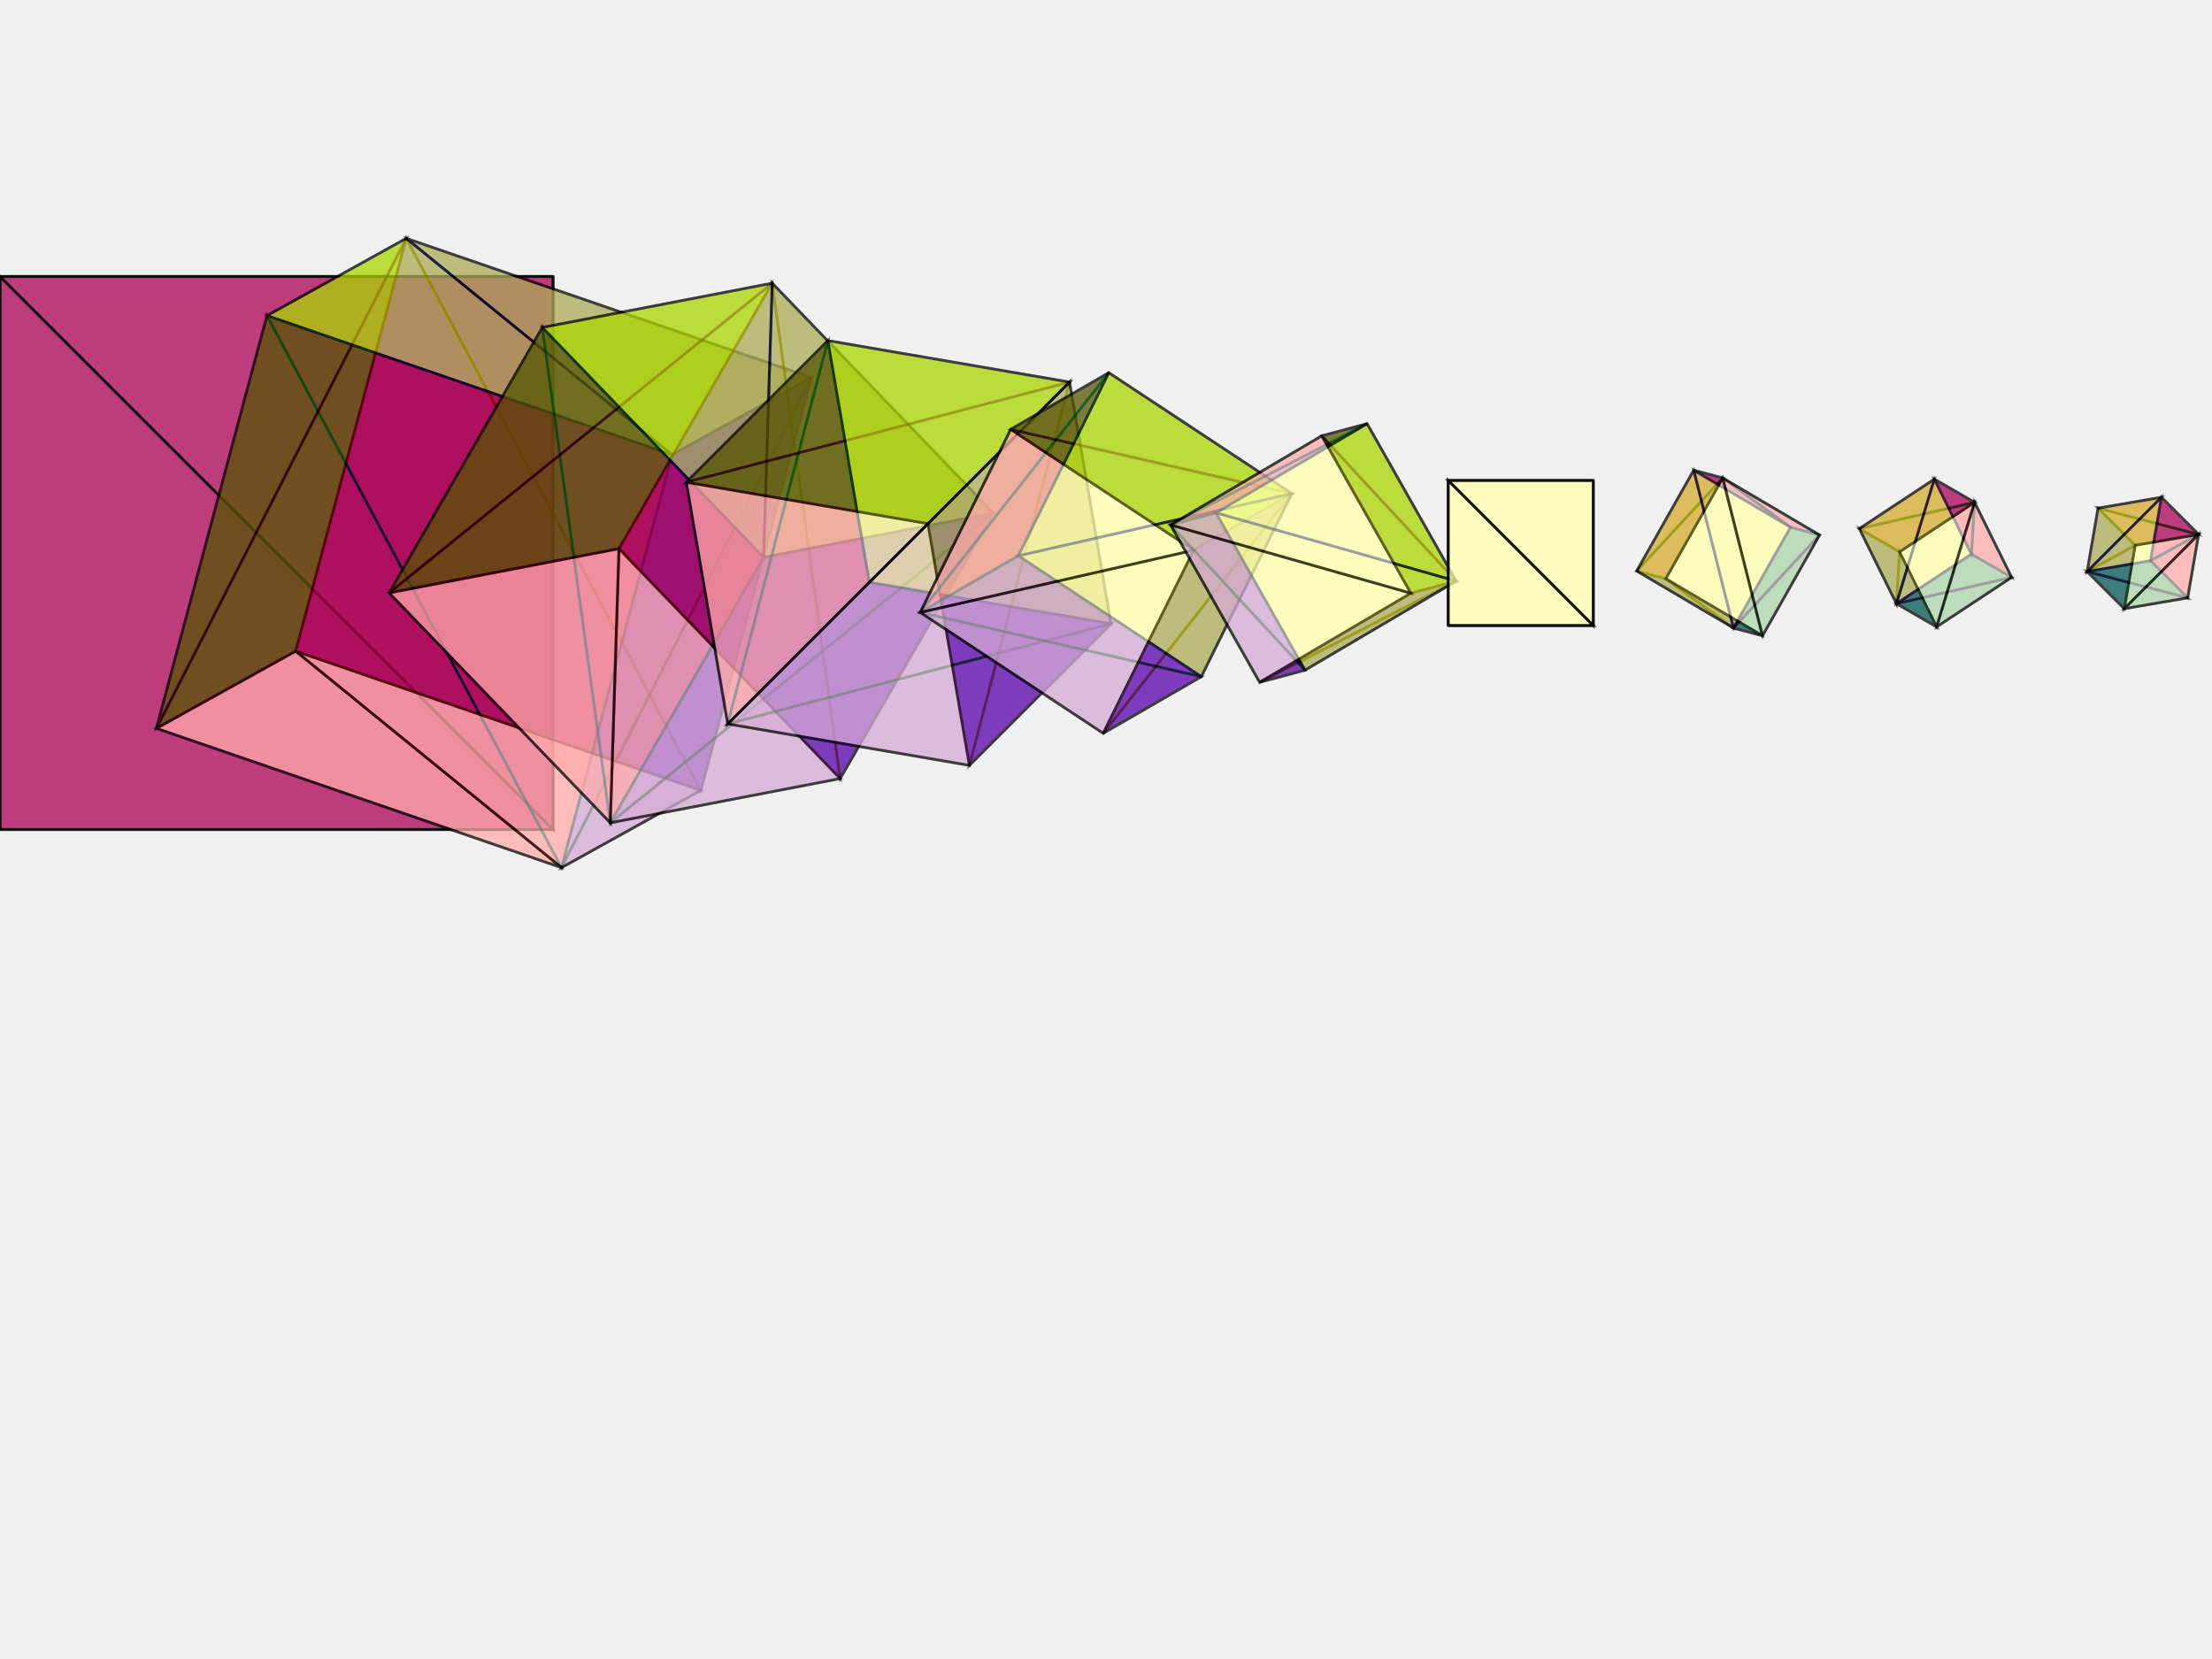
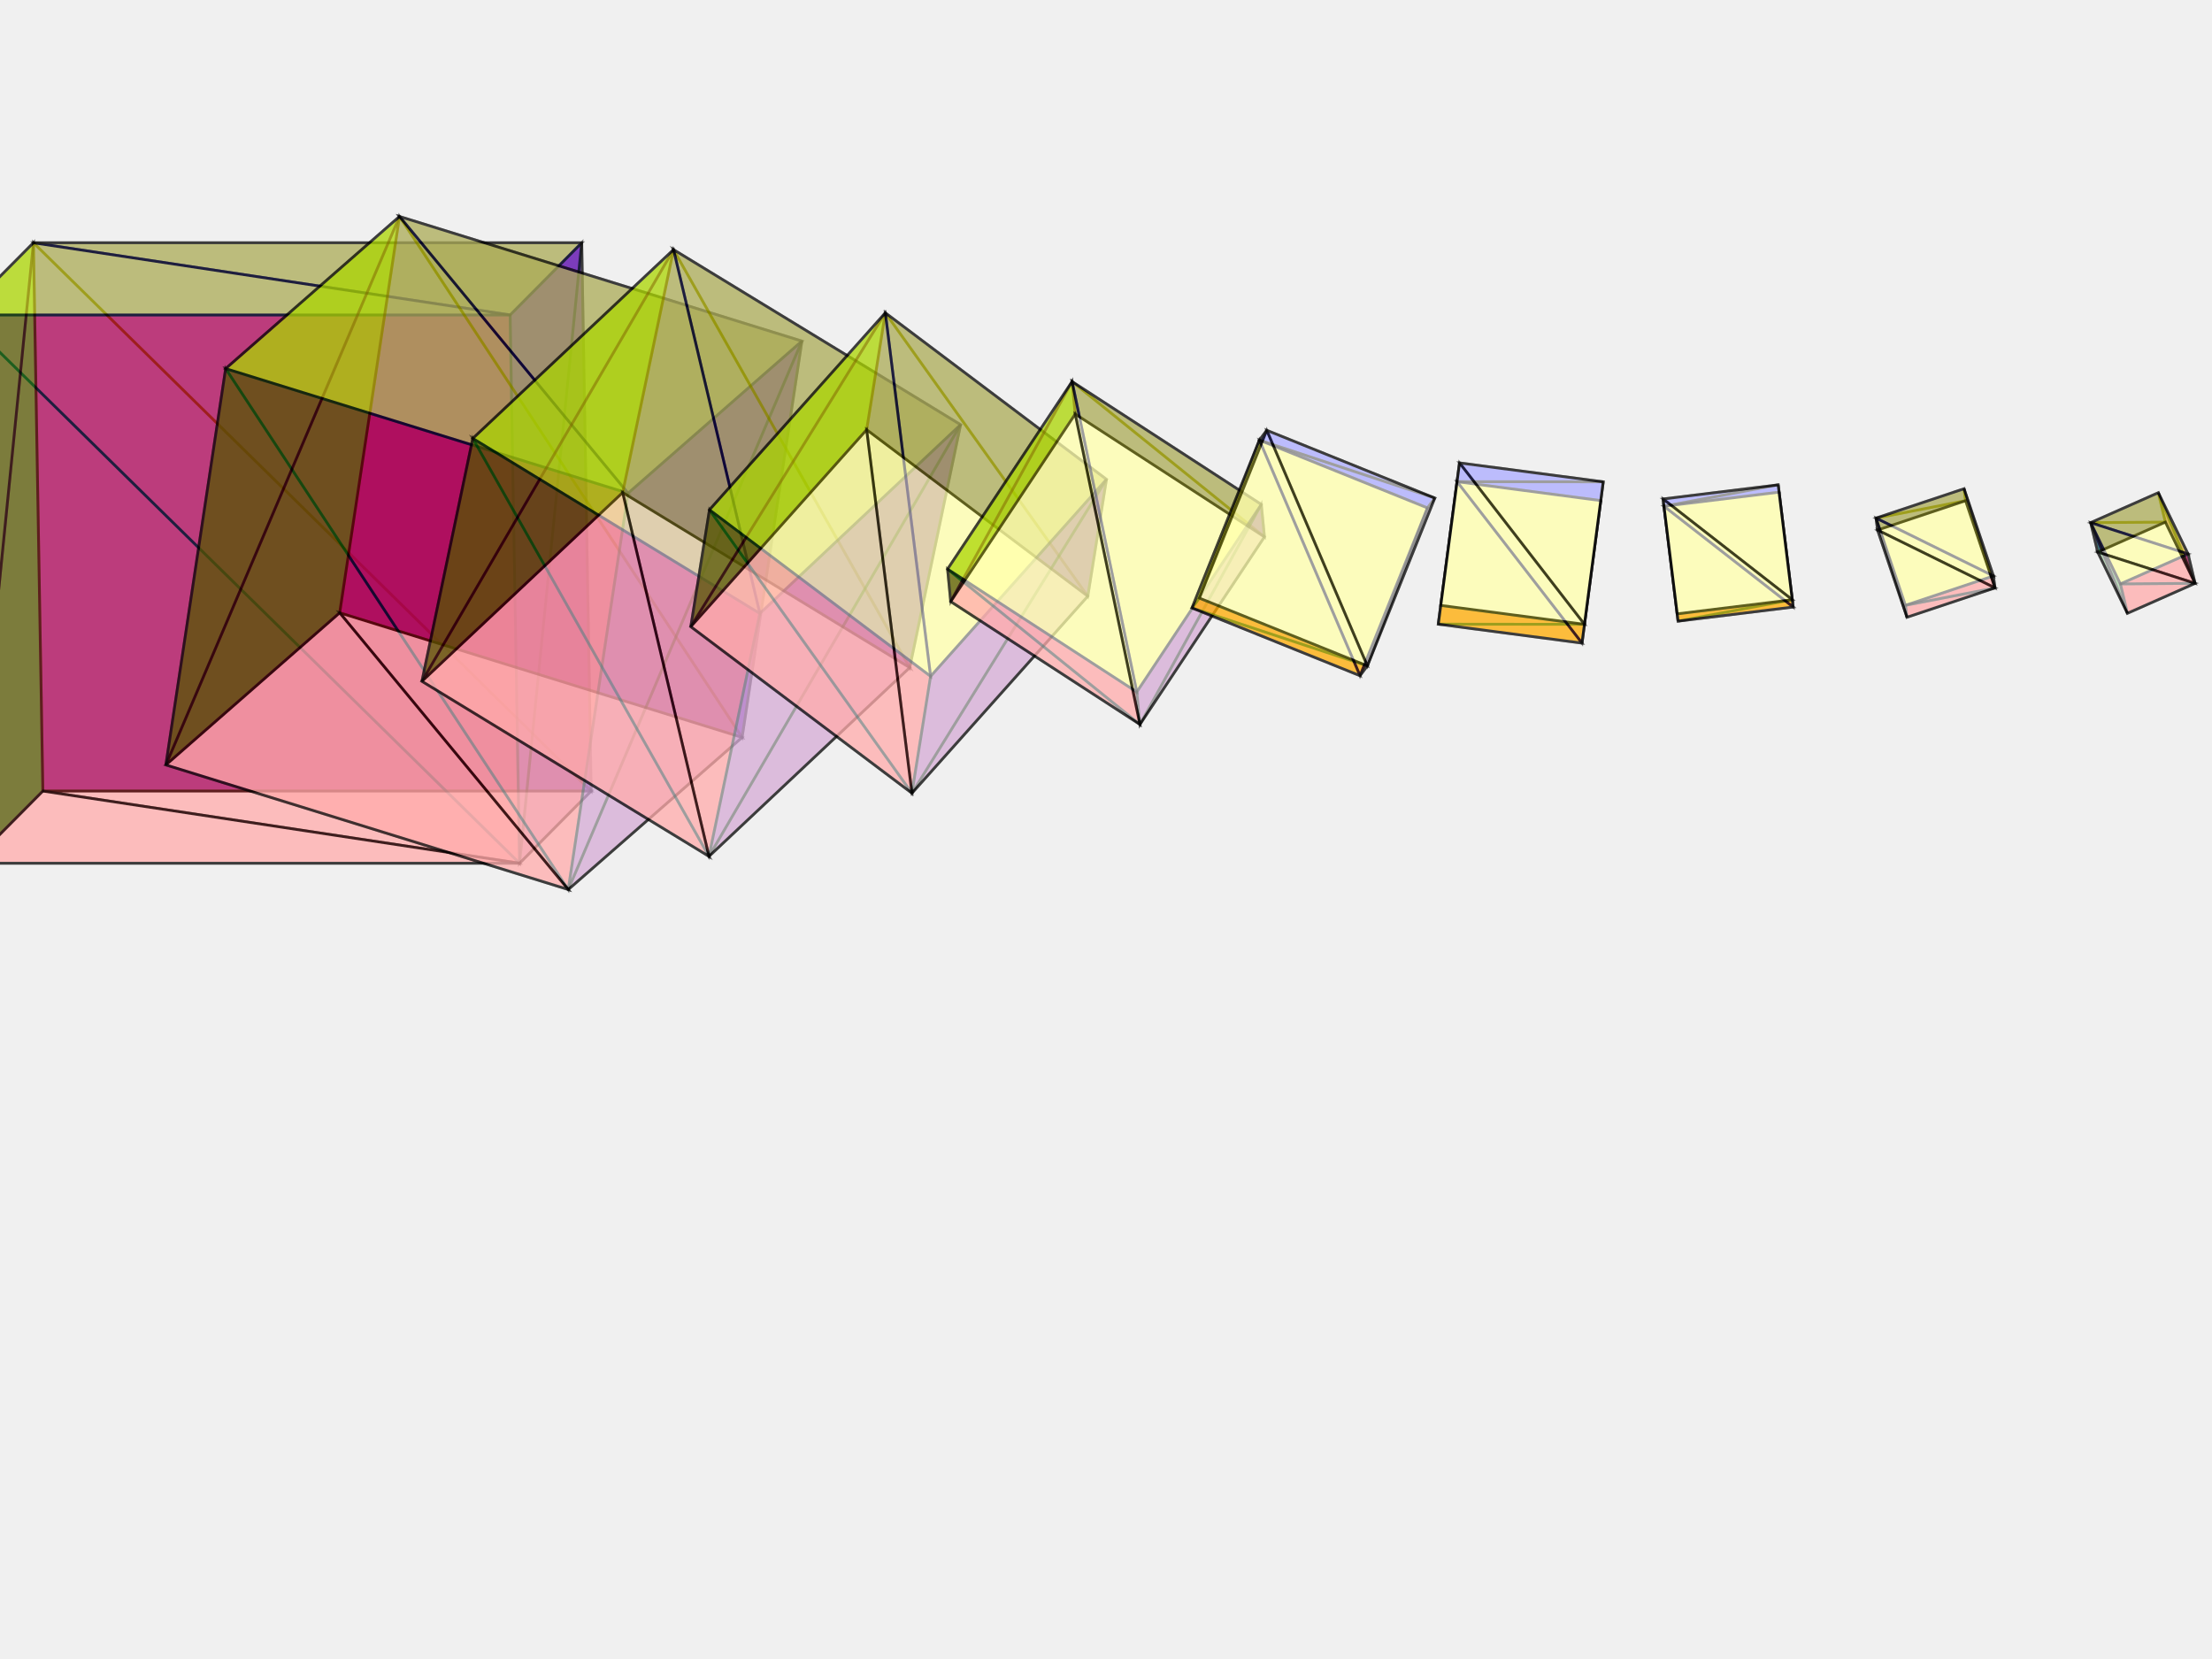
<svg xmlns="http://www.w3.org/2000/svg" baseProfile="full" height="600" version="1.1" width="800">
  <defs />
-   <polygon fill="blue" opacity="0.5" points="0.0,100.0 0.0,300.0 200.0,300.0" stroke="black" />
-   <polygon fill="blue" opacity="0.5" points="0.0,100.0 200.0,300.0 200.0,100.0" stroke="black" />
-   <polygon fill="red" opacity="0.5" points="0.0,100.0 0.0,300.0 200.0,300.0" stroke="black" />
-   <polygon fill="red" opacity="0.5" points="0.0,100.0 200.0,300.0 200.0,100.0" stroke="black" />
-   <polygon fill="green" opacity="0.5" points="0.0,100.0 0.0,300.0 0.0,300.0" stroke="black" />
-   <polygon fill="green" opacity="0.5" points="0.0,100.0 0.0,300.0 0.0,100.0" stroke="black" />
-   <polygon fill="purple" opacity="0.5" points="200.0,100.0 200.0,300.0 200.0,300.0" stroke="black" />
-   <polygon fill="purple" opacity="0.5" points="200.0,100.0 200.0,300.0 200.0,100.0" stroke="black" />
-   <polygon fill="yellow" opacity="0.5" points="0.0,100.0 200.0,100.0 200.0,100.0" stroke="black" />
-   <polygon fill="yellow" opacity="0.5" points="0.0,100.0 200.0,100.0 0.0,100.0" stroke="black" />
-   <polygon fill="white" opacity="0.5" points="0.0,300.0 200.0,300.0 200.0,300.0" stroke="black" />
-   <polygon fill="white" opacity="0.5" points="0.0,300.0 200.0,300.0 0.0,300.0" stroke="black" />
-   <polygon fill="blue" opacity="0.5" points="146.922,86.223 106.922,235.505 253.43,285.858" stroke="black" />
-   <polygon fill="blue" opacity="0.5" points="146.922,86.223 253.43,285.858 293.43,136.576" stroke="black" />
-   <polygon fill="red" opacity="0.5" points="96.57,114.142 56.57,263.424 203.078,313.777" stroke="black" />
-   <polygon fill="red" opacity="0.5" points="96.57,114.142 203.078,313.777 243.078,164.495" stroke="black" />
-   <polygon fill="green" opacity="0.5" points="146.922,86.223 106.922,235.505 56.57,263.424" stroke="black" />
-   <polygon fill="green" opacity="0.5" points="146.922,86.223 56.57,263.424 96.57,114.142" stroke="black" />
-   <polygon fill="purple" opacity="0.5" points="293.43,136.576 253.43,285.858 203.078,313.777" stroke="black" />
-   <polygon fill="purple" opacity="0.5" points="293.43,136.576 203.078,313.777 243.078,164.495" stroke="black" />
-   <polygon fill="yellow" opacity="0.5" points="146.922,86.223 293.43,136.576 243.078,164.495" stroke="black" />
-   <polygon fill="yellow" opacity="0.5" points="146.922,86.223 243.078,164.495 96.57,114.142" stroke="black" />
-   <polygon fill="white" opacity="0.5" points="106.922,235.505 253.43,285.858 203.078,313.777" stroke="black" />
-   <polygon fill="white" opacity="0.5" points="106.922,235.505 203.078,313.777 56.57,263.424" stroke="black" />
-   <polygon fill="blue" opacity="0.5" points="279.282,102.431 223.856,198.431 303.856,281.569" stroke="black" />
-   <polygon fill="blue" opacity="0.5" points="279.282,102.431 303.856,281.569 359.282,185.569" stroke="black" />
-   <polygon fill="red" opacity="0.5" points="196.144,118.431 140.718,214.431 220.718,297.569" stroke="black" />
-   <polygon fill="red" opacity="0.5" points="196.144,118.431 220.718,297.569 276.144,201.569" stroke="black" />
-   <polygon fill="green" opacity="0.5" points="279.282,102.431 223.856,198.431 140.718,214.431" stroke="black" />
-   <polygon fill="green" opacity="0.5" points="279.282,102.431 140.718,214.431 196.144,118.431" stroke="black" />
-   <polygon fill="purple" opacity="0.5" points="359.282,185.569 303.856,281.569 220.718,297.569" stroke="black" />
-   <polygon fill="purple" opacity="0.5" points="359.282,185.569 220.718,297.569 276.144,201.569" stroke="black" />
-   <polygon fill="yellow" opacity="0.5" points="279.282,102.431 359.282,185.569 276.144,201.569" stroke="black" />
-   <polygon fill="yellow" opacity="0.5" points="279.282,102.431 276.144,201.569 196.144,118.431" stroke="black" />
-   <polygon fill="white" opacity="0.5" points="223.856,198.431 303.856,281.569 220.718,297.569" stroke="black" />
-   <polygon fill="white" opacity="0.5" points="223.856,198.431 220.718,297.569 140.718,214.431" stroke="black" />
-   <polygon fill="blue" opacity="0.5" points="386.804,138.196 335.604,189.396 350.6,276.8" stroke="black" />
-   <polygon fill="blue" opacity="0.5" points="386.804,138.196 350.6,276.8 401.8,225.6" stroke="black" />
-   <polygon fill="red" opacity="0.5" points="299.4,123.2 248.2,174.4 263.196,261.804" stroke="black" />
-   <polygon fill="red" opacity="0.5" points="299.4,123.2 263.196,261.804 314.396,210.604" stroke="black" />
-   <polygon fill="green" opacity="0.5" points="386.804,138.196 335.604,189.396 248.2,174.4" stroke="black" />
-   <polygon fill="green" opacity="0.5" points="386.804,138.196 248.2,174.4 299.4,123.2" stroke="black" />
-   <polygon fill="purple" opacity="0.5" points="401.8,225.6 350.6,276.8 263.196,261.804" stroke="black" />
-   <polygon fill="purple" opacity="0.5" points="401.8,225.6 263.196,261.804 314.396,210.604" stroke="black" />
-   <polygon fill="yellow" opacity="0.5" points="386.804,138.196 401.8,225.6 314.396,210.604" stroke="black" />
-   <polygon fill="yellow" opacity="0.5" points="386.804,138.196 314.396,210.604 299.4,123.2" stroke="black" />
-   <polygon fill="white" opacity="0.5" points="335.604,189.396 350.6,276.8 263.196,261.804" stroke="black" />
-   <polygon fill="white" opacity="0.5" points="335.604,189.396 263.196,261.804 248.2,174.4" stroke="black" />
-   <polygon fill="blue" opacity="0.5" points="467.197,178.516 431.724,198.996 398.996,265.188" stroke="black" />
-   <polygon fill="blue" opacity="0.5" points="467.197,178.516 398.996,265.188 434.468,244.708" stroke="black" />
-   <polygon fill="red" opacity="0.5" points="401.004,134.812 365.532,155.292 332.803,221.484" stroke="black" />
-   <polygon fill="red" opacity="0.5" points="401.004,134.812 332.803,221.484 368.276,201.004" stroke="black" />
-   <polygon fill="green" opacity="0.5" points="467.197,178.516 431.724,198.996 365.532,155.292" stroke="black" />
-   <polygon fill="green" opacity="0.5" points="467.197,178.516 365.532,155.292 401.004,134.812" stroke="black" />
-   <polygon fill="purple" opacity="0.5" points="434.468,244.708 398.996,265.188 332.803,221.484" stroke="black" />
-   <polygon fill="purple" opacity="0.5" points="434.468,244.708 332.803,221.484 368.276,201.004" stroke="black" />
-   <polygon fill="yellow" opacity="0.5" points="467.197,178.516 434.468,244.708 368.276,201.004" stroke="black" />
-   <polygon fill="yellow" opacity="0.5" points="467.197,178.516 368.276,201.004 401.004,134.812" stroke="black" />
-   <polygon fill="white" opacity="0.5" points="431.724,198.996 398.996,265.188 332.803,221.484" stroke="black" />
-   <polygon fill="white" opacity="0.5" points="431.724,198.996 332.803,221.484 365.532,155.292" stroke="black" />
-   <polygon fill="blue" opacity="0.5" points="526.633,210.153 510.249,214.543 455.577,246.753" stroke="black" />
-   <polygon fill="blue" opacity="0.5" points="526.633,210.153 455.577,246.753 471.961,242.363" stroke="black" />
-   <polygon fill="red" opacity="0.5" points="494.423,153.247 478.039,157.637 423.367,189.847" stroke="black" />
-   <polygon fill="red" opacity="0.5" points="494.423,153.247 423.367,189.847 439.751,185.457" stroke="black" />
-   <polygon fill="green" opacity="0.5" points="526.633,210.153 510.249,214.543 478.039,157.637" stroke="black" />
-   <polygon fill="green" opacity="0.5" points="526.633,210.153 478.039,157.637 494.423,153.247" stroke="black" />
-   <polygon fill="purple" opacity="0.5" points="471.961,242.363 455.577,246.753 423.367,189.847" stroke="black" />
-   <polygon fill="purple" opacity="0.5" points="471.961,242.363 423.367,189.847 439.751,185.457" stroke="black" />
-   <polygon fill="yellow" opacity="0.5" points="526.633,210.153 471.961,242.363 439.751,185.457" stroke="black" />
-   <polygon fill="yellow" opacity="0.5" points="526.633,210.153 439.751,185.457 494.423,153.247" stroke="black" />
-   <polygon fill="white" opacity="0.5" points="510.249,214.543 455.577,246.753 423.367,189.847" stroke="black" />
-   <polygon fill="white" opacity="0.5" points="510.249,214.543 423.367,189.847 478.039,157.637" stroke="black" />
-   <polygon fill="blue" opacity="0.5" points="576.214,226.214 576.214,226.214 523.786,226.214" stroke="black" />
-   <polygon fill="blue" opacity="0.5" points="576.214,226.214 523.786,226.214 523.786,226.214" stroke="black" />
-   <polygon fill="red" opacity="0.5" points="576.214,173.786 576.214,173.786 523.786,173.786" stroke="black" />
-   <polygon fill="red" opacity="0.5" points="576.214,173.786 523.786,173.786 523.786,173.786" stroke="black" />
-   <polygon fill="green" opacity="0.5" points="576.214,226.214 576.214,226.214 576.214,173.786" stroke="black" />
-   <polygon fill="green" opacity="0.5" points="576.214,226.214 576.214,173.786 576.214,173.786" stroke="black" />
-   <polygon fill="purple" opacity="0.5" points="523.786,226.214 523.786,226.214 523.786,173.786" stroke="black" />
-   <polygon fill="purple" opacity="0.5" points="523.786,226.214 523.786,173.786 523.786,173.786" stroke="black" />
-   <polygon fill="yellow" opacity="0.5" points="576.214,226.214 523.786,226.214 523.786,173.786" stroke="black" />
-   <polygon fill="yellow" opacity="0.5" points="576.214,226.214 523.786,173.786 576.214,173.786" stroke="black" />
-   <polygon fill="white" opacity="0.5" points="576.214,226.214 523.786,226.214 523.786,173.786" stroke="black" />
-   <polygon fill="white" opacity="0.5" points="576.214,226.214 523.786,173.786 576.214,173.786" stroke="black" />
-   <polygon fill="blue" opacity="0.5" points="626.945,227.112 637.431,229.922 602.441,209.307" stroke="black" />
-   <polygon fill="blue" opacity="0.5" points="626.945,227.112 602.441,209.307 591.955,206.498" stroke="black" />
-   <polygon fill="red" opacity="0.5" points="647.559,190.693 658.045,193.502 623.055,172.888" stroke="black" />
-   <polygon fill="red" opacity="0.5" points="647.559,190.693 623.055,172.888 612.569,170.078" stroke="black" />
-   <polygon fill="green" opacity="0.5" points="626.945,227.112 637.431,229.922 658.045,193.502" stroke="black" />
-   <polygon fill="green" opacity="0.5" points="626.945,227.112 658.045,193.502 647.559,190.693" stroke="black" />
-   <polygon fill="purple" opacity="0.5" points="591.955,206.498 602.441,209.307 623.055,172.888" stroke="black" />
-   <polygon fill="purple" opacity="0.5" points="591.955,206.498 623.055,172.888 612.569,170.078" stroke="black" />
-   <polygon fill="yellow" opacity="0.5" points="626.945,227.112 591.955,206.498 612.569,170.078" stroke="black" />
-   <polygon fill="yellow" opacity="0.5" points="626.945,227.112 612.569,170.078 647.559,190.693" stroke="black" />
-   <polygon fill="white" opacity="0.5" points="637.431,229.922 602.441,209.307 623.055,172.888" stroke="black" />
-   <polygon fill="white" opacity="0.5" points="637.431,229.922 623.055,172.888 658.045,193.502" stroke="black" />
-   <polygon fill="blue" opacity="0.5" points="685.882,218.312 700.411,226.701 687.006,199.589" stroke="black" />
-   <polygon fill="blue" opacity="0.5" points="685.882,218.312 687.006,199.589 672.476,191.2" stroke="black" />
-   <polygon fill="red" opacity="0.5" points="712.994,200.411 727.524,208.8 714.118,181.688" stroke="black" />
-   <polygon fill="red" opacity="0.5" points="712.994,200.411 714.118,181.688 699.589,173.299" stroke="black" />
-   <polygon fill="green" opacity="0.5" points="685.882,218.312 700.411,226.701 727.524,208.8" stroke="black" />
-   <polygon fill="green" opacity="0.5" points="685.882,218.312 727.524,208.8 712.994,200.411" stroke="black" />
-   <polygon fill="purple" opacity="0.5" points="672.476,191.2 687.006,199.589 714.118,181.688" stroke="black" />
-   <polygon fill="purple" opacity="0.5" points="672.476,191.2 714.118,181.688 699.589,173.299" stroke="black" />
-   <polygon fill="yellow" opacity="0.5" points="685.882,218.312 672.476,191.2 699.589,173.299" stroke="black" />
-   <polygon fill="yellow" opacity="0.5" points="685.882,218.312 699.589,173.299 712.994,200.411" stroke="black" />
-   <polygon fill="white" opacity="0.5" points="700.411,226.701 687.006,199.589 714.118,181.688" stroke="black" />
-   <polygon fill="white" opacity="0.5" points="700.411,226.701 714.118,181.688 727.524,208.8" stroke="black" />
-   <polygon fill="blue" opacity="0.5" points="754.867,206.711 768.289,220.133 772.22,197.22" stroke="black" />
-   <polygon fill="blue" opacity="0.5" points="754.867,206.711 772.22,197.22 758.798,183.798" stroke="black" />
-   <polygon fill="red" opacity="0.5" points="777.78,202.78 791.202,216.202 795.133,193.289" stroke="black" />
-   <polygon fill="red" opacity="0.5" points="777.78,202.78 795.133,193.289 781.711,179.867" stroke="black" />
-   <polygon fill="green" opacity="0.5" points="754.867,206.711 768.289,220.133 791.202,216.202" stroke="black" />
-   <polygon fill="green" opacity="0.5" points="754.867,206.711 791.202,216.202 777.78,202.78" stroke="black" />
-   <polygon fill="purple" opacity="0.5" points="758.798,183.798 772.22,197.22 795.133,193.289" stroke="black" />
-   <polygon fill="purple" opacity="0.5" points="758.798,183.798 795.133,193.289 781.711,179.867" stroke="black" />
-   <polygon fill="yellow" opacity="0.5" points="754.867,206.711 758.798,183.798 781.711,179.867" stroke="black" />
-   <polygon fill="yellow" opacity="0.5" points="754.867,206.711 781.711,179.867 777.78,202.78" stroke="black" />
-   <polygon fill="white" opacity="0.5" points="768.289,220.133 772.22,197.22 795.133,193.289" stroke="black" />
-   <polygon fill="white" opacity="0.5" points="768.289,220.133 795.133,193.289 791.202,216.202" stroke="black" />
+   <polygon fill="blue" opacity="0.5" points="12.093,87.803 15.5,286.092 213.789,286.092" stroke="black" />
+   <polygon fill="blue" opacity="0.5" points="12.093,87.803 213.789,286.092 210.382,87.803" stroke="black" />
+   <polygon fill="red" opacity="0.5" points="-13.789,113.908 -10.382,312.197 187.907,312.197" stroke="black" />
+   <polygon fill="red" opacity="0.5" points="-13.789,113.908 187.907,312.197 184.5,113.908" stroke="black" />
+   <polygon fill="green" opacity="0.5" points="12.093,87.803 15.5,286.092 -10.382,312.197" stroke="black" />
+   <polygon fill="green" opacity="0.5" points="12.093,87.803 -10.382,312.197 -13.789,113.908" stroke="black" />
+   <polygon fill="purple" opacity="0.5" points="210.382,87.803 213.789,286.092 187.907,312.197" stroke="black" />
+   <polygon fill="purple" opacity="0.5" points="210.382,87.803 187.907,312.197 184.5,113.908" stroke="black" />
+   <polygon fill="yellow" opacity="0.5" points="12.093,87.803 210.382,87.803 184.5,113.908" stroke="black" />
+   <polygon fill="yellow" opacity="0.5" points="12.093,87.803 184.5,113.908 -13.789,113.908" stroke="black" />
+   <polygon fill="white" opacity="0.5" points="15.5,286.092 213.789,286.092 187.907,312.197" stroke="black" />
+   <polygon fill="white" opacity="0.5" points="15.5,286.092 187.907,312.197 -10.382,312.197" stroke="black" />
+   <polygon fill="blue" opacity="0.5" points="144.479,78.298 122.852,221.625 268.387,266.688" stroke="black" />
+   <polygon fill="blue" opacity="0.5" points="144.479,78.298 268.387,266.688 290.013,123.361" stroke="black" />
+   <polygon fill="red" opacity="0.5" points="81.613,133.312 59.987,276.639 205.521,321.702" stroke="black" />
+   <polygon fill="red" opacity="0.5" points="81.613,133.312 205.521,321.702 227.148,178.375" stroke="black" />
+   <polygon fill="green" opacity="0.5" points="144.479,78.298 122.852,221.625 59.987,276.639" stroke="black" />
+   <polygon fill="green" opacity="0.5" points="144.479,78.298 59.987,276.639 81.613,133.312" stroke="black" />
+   <polygon fill="purple" opacity="0.5" points="290.013,123.361 268.387,266.688 205.521,321.702" stroke="black" />
+   <polygon fill="purple" opacity="0.5" points="290.013,123.361 205.521,321.702 227.148,178.375" stroke="black" />
+   <polygon fill="yellow" opacity="0.5" points="144.479,78.298 290.013,123.361 227.148,178.375" stroke="black" />
+   <polygon fill="yellow" opacity="0.5" points="144.479,78.298 227.148,178.375 81.613,133.312" stroke="black" />
+   <polygon fill="white" opacity="0.5" points="122.852,221.625 268.387,266.688 205.521,321.702" stroke="black" />
+   <polygon fill="white" opacity="0.5" points="122.852,221.625 205.521,321.702 59.987,276.639" stroke="black" />
+   <polygon fill="blue" opacity="0.5" points="243.59,90.293 225.195,178.134 329.002,241.439" stroke="black" />
+   <polygon fill="blue" opacity="0.5" points="243.59,90.293 329.002,241.439 347.397,153.598" stroke="black" />
+   <polygon fill="red" opacity="0.5" points="170.998,158.561 152.603,246.402 256.41,309.707" stroke="black" />
+   <polygon fill="red" opacity="0.5" points="170.998,158.561 256.41,309.707 274.805,221.866" stroke="black" />
+   <polygon fill="green" opacity="0.5" points="243.59,90.293 225.195,178.134 152.603,246.402" stroke="black" />
+   <polygon fill="green" opacity="0.5" points="243.59,90.293 152.603,246.402 170.998,158.561" stroke="black" />
+   <polygon fill="purple" opacity="0.5" points="347.397,153.598 329.002,241.439 256.41,309.707" stroke="black" />
+   <polygon fill="purple" opacity="0.5" points="347.397,153.598 256.41,309.707 274.805,221.866" stroke="black" />
+   <polygon fill="yellow" opacity="0.5" points="243.59,90.293 347.397,153.598 274.805,221.866" stroke="black" />
+   <polygon fill="yellow" opacity="0.5" points="243.59,90.293 274.805,221.866 170.998,158.561" stroke="black" />
+   <polygon fill="white" opacity="0.5" points="225.195,178.134 329.002,241.439 256.41,309.707" stroke="black" />
+   <polygon fill="white" opacity="0.5" points="225.195,178.134 256.41,309.707 152.603,246.402" stroke="black" />
+   <polygon fill="blue" opacity="0.5" points="320.188,113.146 313.435,155.41 393.408,215.623" stroke="black" />
+   <polygon fill="blue" opacity="0.5" points="320.188,113.146 393.408,215.623 400.161,173.359" stroke="black" />
+   <polygon fill="red" opacity="0.5" points="256.592,184.377 249.839,226.641 329.812,286.854" stroke="black" />
+   <polygon fill="red" opacity="0.5" points="256.592,184.377 329.812,286.854 336.565,244.59" stroke="black" />
+   <polygon fill="green" opacity="0.5" points="320.188,113.146 313.435,155.41 249.839,226.641" stroke="black" />
+   <polygon fill="green" opacity="0.5" points="320.188,113.146 249.839,226.641 256.592,184.377" stroke="black" />
+   <polygon fill="purple" opacity="0.5" points="400.161,173.359 393.408,215.623 329.812,286.854" stroke="black" />
+   <polygon fill="purple" opacity="0.5" points="400.161,173.359 329.812,286.854 336.565,244.59" stroke="black" />
+   <polygon fill="yellow" opacity="0.5" points="320.188,113.146 400.161,173.359 336.565,244.59" stroke="black" />
+   <polygon fill="yellow" opacity="0.5" points="320.188,113.146 336.565,244.59 256.592,184.377" stroke="black" />
+   <polygon fill="white" opacity="0.5" points="313.435,155.41 393.408,215.623 329.812,286.854" stroke="black" />
+   <polygon fill="white" opacity="0.5" points="313.435,155.41 329.812,286.854 249.839,226.641" stroke="black" />
+   <polygon fill="blue" opacity="0.5" points="387.731,138.012 388.865,149.74 457.293,194.169" stroke="black" />
+   <polygon fill="blue" opacity="0.5" points="387.731,138.012 457.293,194.169 456.159,182.441" stroke="black" />
+   <polygon fill="red" opacity="0.5" points="342.707,205.831 343.841,217.559 412.269,261.988" stroke="black" />
+   <polygon fill="red" opacity="0.5" points="342.707,205.831 412.269,261.988 411.135,250.26" stroke="black" />
+   <polygon fill="green" opacity="0.5" points="387.731,138.012 388.865,149.74 343.841,217.559" stroke="black" />
+   <polygon fill="green" opacity="0.5" points="387.731,138.012 343.841,217.559 342.707,205.831" stroke="black" />
+   <polygon fill="purple" opacity="0.5" points="456.159,182.441 457.293,194.169 412.269,261.988" stroke="black" />
+   <polygon fill="purple" opacity="0.5" points="456.159,182.441 412.269,261.988 411.135,250.26" stroke="black" />
+   <polygon fill="yellow" opacity="0.5" points="387.731,138.012 456.159,182.441 411.135,250.26" stroke="black" />
+   <polygon fill="yellow" opacity="0.5" points="387.731,138.012 411.135,250.26 342.707,205.831" stroke="black" />
+   <polygon fill="white" opacity="0.5" points="388.865,149.74 457.293,194.169 412.269,261.988" stroke="black" />
+   <polygon fill="white" opacity="0.5" points="388.865,149.74 412.269,261.988 343.841,217.559" stroke="black" />
+   <polygon fill="blue" opacity="0.5" points="455.485,159.188 458.133,155.628 518.904,180.134" stroke="black" />
+   <polygon fill="blue" opacity="0.5" points="455.485,159.188 518.904,180.134 516.256,183.695" stroke="black" />
+   <polygon fill="red" opacity="0.5" points="431.096,219.866 433.744,216.305 494.515,240.812" stroke="black" />
+   <polygon fill="red" opacity="0.5" points="431.096,219.866 494.515,240.812 491.867,244.372" stroke="black" />
+   <polygon fill="green" opacity="0.5" points="455.485,159.188 458.133,155.628 433.744,216.305" stroke="black" />
+   <polygon fill="green" opacity="0.5" points="455.485,159.188 433.744,216.305 431.096,219.866" stroke="black" />
+   <polygon fill="purple" opacity="0.5" points="516.256,183.695 518.904,180.134 494.515,240.812" stroke="black" />
+   <polygon fill="purple" opacity="0.5" points="516.256,183.695 494.515,240.812 491.867,244.372" stroke="black" />
+   <polygon fill="yellow" opacity="0.5" points="455.485,159.188 516.256,183.695 491.867,244.372" stroke="black" />
+   <polygon fill="yellow" opacity="0.5" points="455.485,159.188 491.867,244.372 431.096,219.866" stroke="black" />
+   <polygon fill="white" opacity="0.5" points="458.133,155.628 518.904,180.134 494.515,240.812" stroke="black" />
+   <polygon fill="white" opacity="0.5" points="458.133,155.628 494.515,240.812 433.744,216.305" stroke="black" />
+   <polygon fill="blue" opacity="0.5" points="526.956,174.203 527.849,167.418 579.829,174.261" stroke="black" />
+   <polygon fill="blue" opacity="0.5" points="526.956,174.203 579.829,174.261 578.936,181.046" stroke="black" />
+   <polygon fill="red" opacity="0.5" points="520.171,225.739 521.064,218.954 573.044,225.797" stroke="black" />
+   <polygon fill="red" opacity="0.5" points="520.171,225.739 573.044,225.797 572.151,232.582" stroke="black" />
+   <polygon fill="green" opacity="0.5" points="526.956,174.203 527.849,167.418 521.064,218.954" stroke="black" />
+   <polygon fill="green" opacity="0.5" points="526.956,174.203 521.064,218.954 520.171,225.739" stroke="black" />
+   <polygon fill="purple" opacity="0.5" points="578.936,181.046 579.829,174.261 573.044,225.797" stroke="black" />
+   <polygon fill="purple" opacity="0.5" points="578.936,181.046 573.044,225.797 572.151,232.582" stroke="black" />
+   <polygon fill="yellow" opacity="0.5" points="526.956,174.203 578.936,181.046 572.151,232.582" stroke="black" />
+   <polygon fill="yellow" opacity="0.5" points="526.956,174.203 572.151,232.582 520.171,225.739" stroke="black" />
+   <polygon fill="white" opacity="0.5" points="527.849,167.418 579.829,174.261 573.044,225.797" stroke="black" />
+   <polygon fill="white" opacity="0.5" points="527.849,167.418 573.044,225.797 521.064,218.954" stroke="black" />
+   <polygon fill="blue" opacity="0.5" points="601.791,183.098 601.48,180.462 643.111,175.354" stroke="black" />
+   <polygon fill="blue" opacity="0.5" points="601.791,183.098 643.111,175.354 643.422,177.99" stroke="black" />
+   <polygon fill="red" opacity="0.5" points="606.889,224.646 606.578,222.01 648.209,216.902" stroke="black" />
+   <polygon fill="red" opacity="0.5" points="606.889,224.646 648.209,216.902 648.52,219.538" stroke="black" />
+   <polygon fill="green" opacity="0.5" points="601.791,183.098 601.48,180.462 606.578,222.01" stroke="black" />
+   <polygon fill="green" opacity="0.5" points="601.791,183.098 606.578,222.01 606.889,224.646" stroke="black" />
+   <polygon fill="purple" opacity="0.5" points="643.422,177.99 643.111,175.354 648.209,216.902" stroke="black" />
+   <polygon fill="purple" opacity="0.5" points="643.422,177.99 648.209,216.902 648.52,219.538" stroke="black" />
+   <polygon fill="yellow" opacity="0.5" points="601.791,183.098 643.422,177.99 648.52,219.538" stroke="black" />
+   <polygon fill="yellow" opacity="0.5" points="601.791,183.098 648.52,219.538 606.889,224.646" stroke="black" />
+   <polygon fill="white" opacity="0.5" points="601.48,180.462 643.111,175.354 648.209,216.902" stroke="black" />
+   <polygon fill="white" opacity="0.5" points="601.48,180.462 648.209,216.902 606.578,222.01" stroke="black" />
+   <polygon fill="blue" opacity="0.5" points="678.492,187.382 679.056,191.691 710.877,181.079" stroke="black" />
+   <polygon fill="blue" opacity="0.5" points="678.492,187.382 710.877,181.079 710.314,176.77" stroke="black" />
+   <polygon fill="red" opacity="0.5" points="689.123,218.921 689.686,223.23 721.508,212.618" stroke="black" />
+   <polygon fill="red" opacity="0.5" points="689.123,218.921 721.508,212.618 720.944,208.309" stroke="black" />
+   <polygon fill="green" opacity="0.5" points="678.492,187.382 679.056,191.691 689.686,223.23" stroke="black" />
+   <polygon fill="green" opacity="0.5" points="678.492,187.382 689.686,223.23 689.123,218.921" stroke="black" />
+   <polygon fill="purple" opacity="0.5" points="710.314,176.77 710.877,181.079 721.508,212.618" stroke="black" />
+   <polygon fill="purple" opacity="0.5" points="710.314,176.77 721.508,212.618 720.944,208.309" stroke="black" />
+   <polygon fill="yellow" opacity="0.5" points="678.492,187.382 710.314,176.77 720.944,208.309" stroke="black" />
+   <polygon fill="yellow" opacity="0.5" points="678.492,187.382 720.944,208.309 689.123,218.921" stroke="black" />
+   <polygon fill="white" opacity="0.5" points="679.056,191.691 710.877,181.079 721.508,212.618" stroke="black" />
+   <polygon fill="white" opacity="0.5" points="679.056,191.691 721.508,212.618 689.686,223.23" stroke="black" />
+   <polygon fill="blue" opacity="0.5" points="756.12,189.03 758.671,199.652 783.139,188.823" stroke="black" />
+   <polygon fill="blue" opacity="0.5" points="756.12,189.03 783.139,188.823 780.588,178.201" stroke="black" />
+   <polygon fill="red" opacity="0.5" points="766.861,211.177 769.412,221.799 793.88,210.97" stroke="black" />
+   <polygon fill="red" opacity="0.5" points="766.861,211.177 793.88,210.97 791.329,200.348" stroke="black" />
+   <polygon fill="green" opacity="0.5" points="756.12,189.03 758.671,199.652 769.412,221.799" stroke="black" />
+   <polygon fill="green" opacity="0.5" points="756.12,189.03 769.412,221.799 766.861,211.177" stroke="black" />
+   <polygon fill="purple" opacity="0.5" points="780.588,178.201 783.139,188.823 793.88,210.97" stroke="black" />
+   <polygon fill="purple" opacity="0.5" points="780.588,178.201 793.88,210.97 791.329,200.348" stroke="black" />
+   <polygon fill="yellow" opacity="0.5" points="756.12,189.03 780.588,178.201 791.329,200.348" stroke="black" />
+   <polygon fill="yellow" opacity="0.5" points="756.12,189.03 791.329,200.348 766.861,211.177" stroke="black" />
+   <polygon fill="white" opacity="0.5" points="758.671,199.652 783.139,188.823 793.88,210.97" stroke="black" />
+   <polygon fill="white" opacity="0.5" points="758.671,199.652 793.88,210.97 769.412,221.799" stroke="black" />
</svg>
